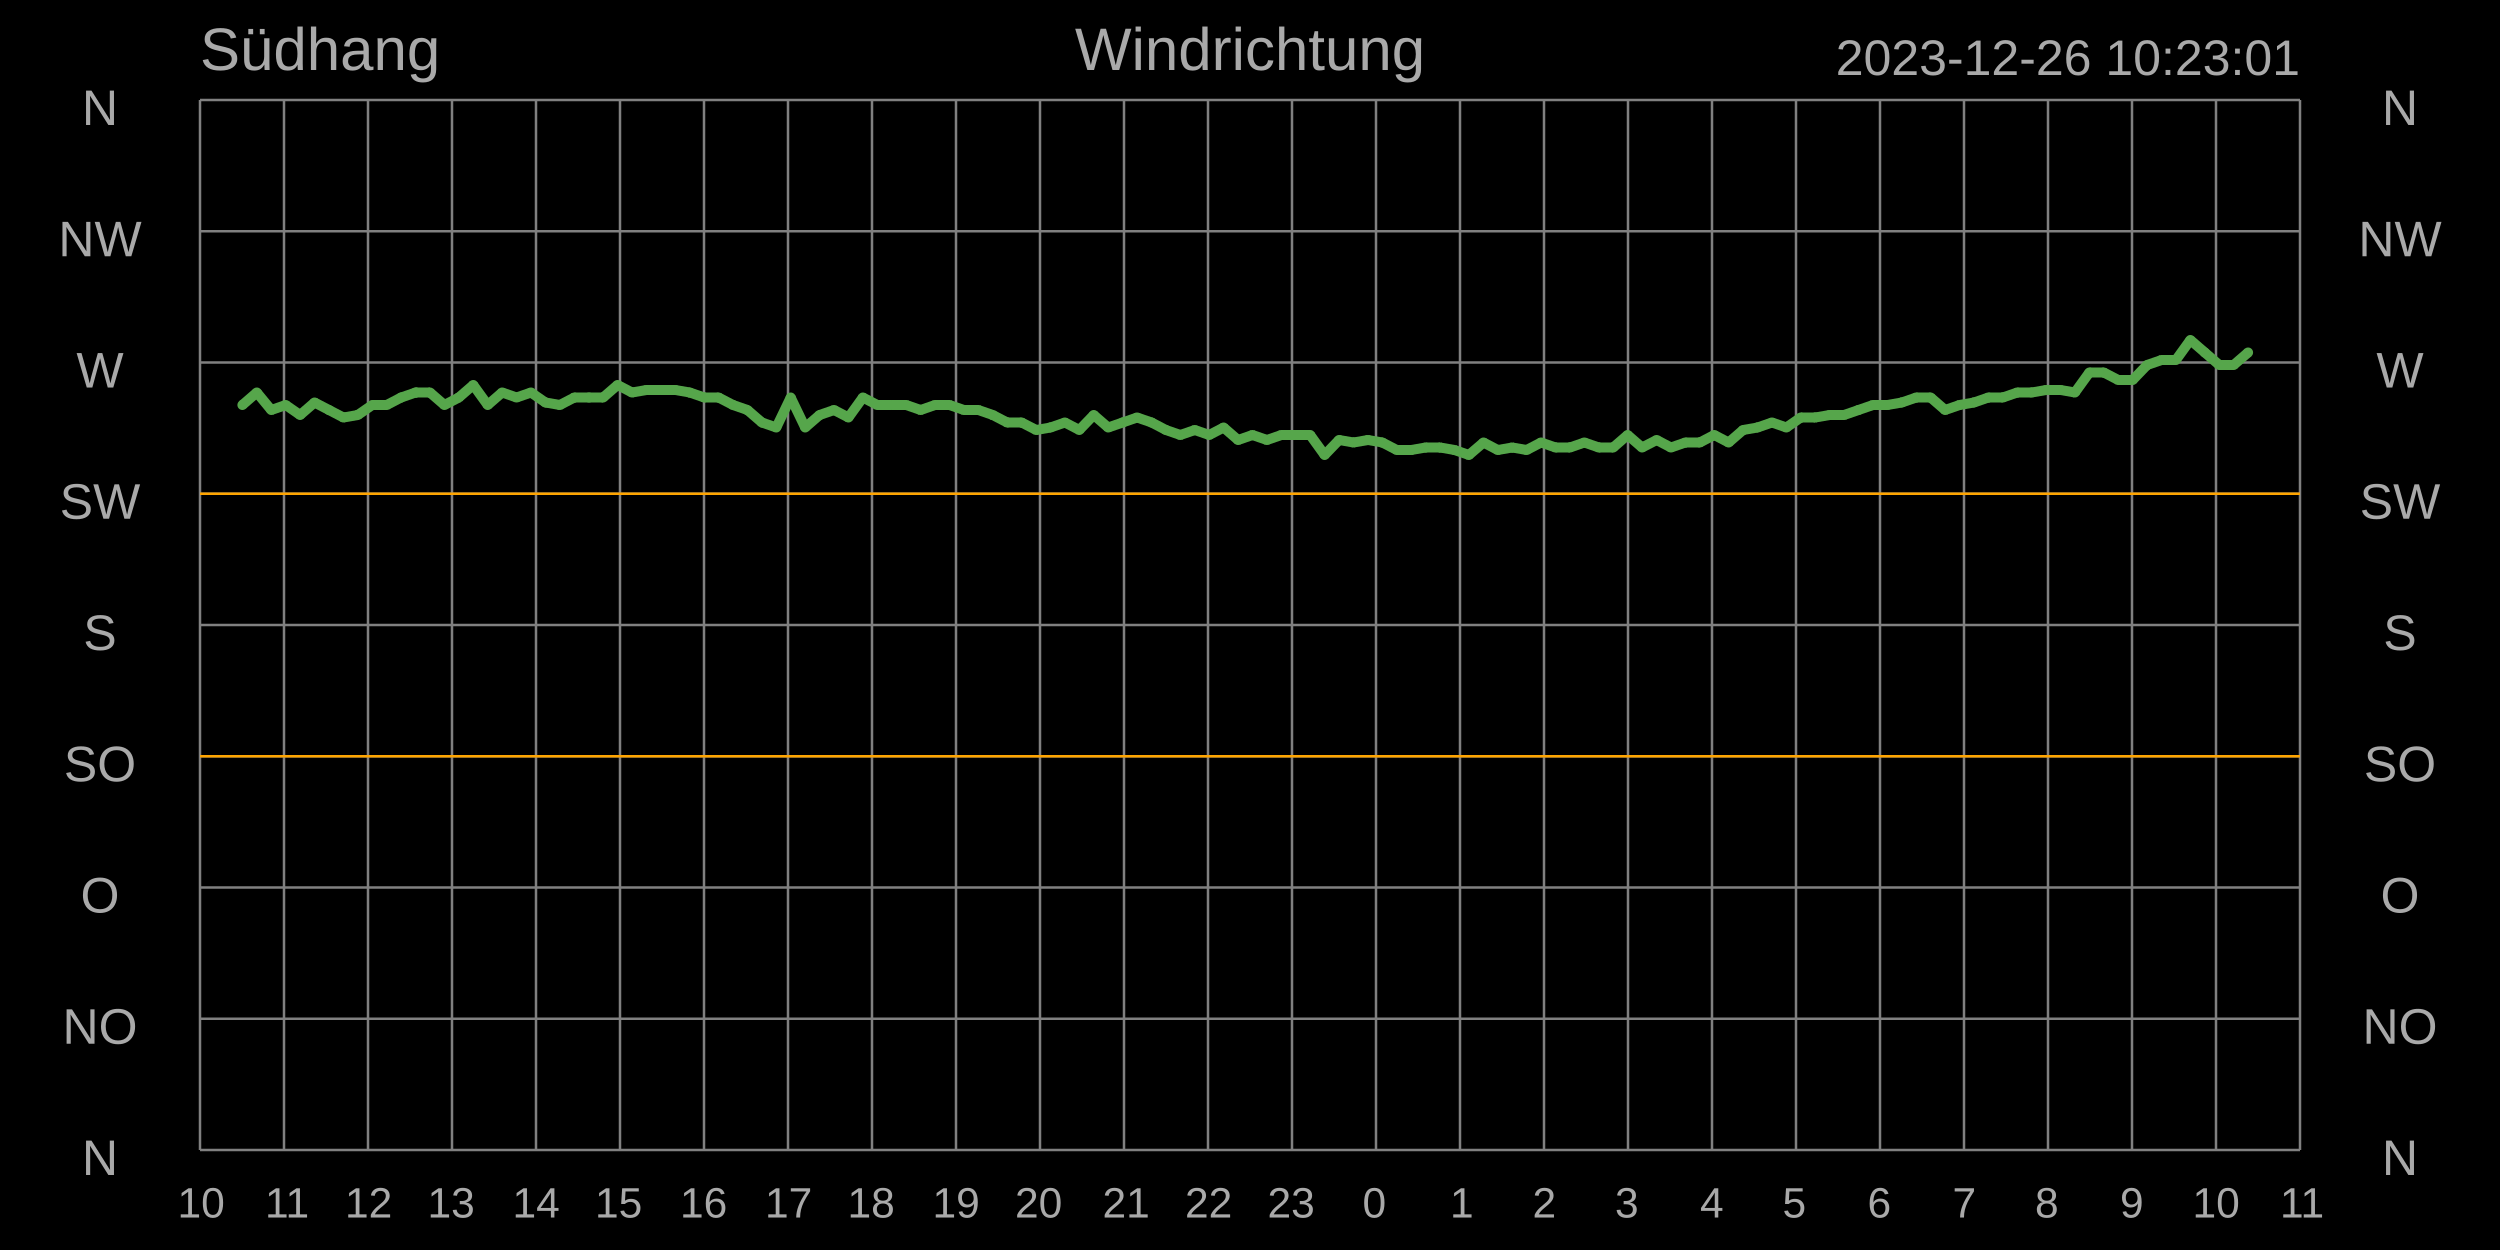
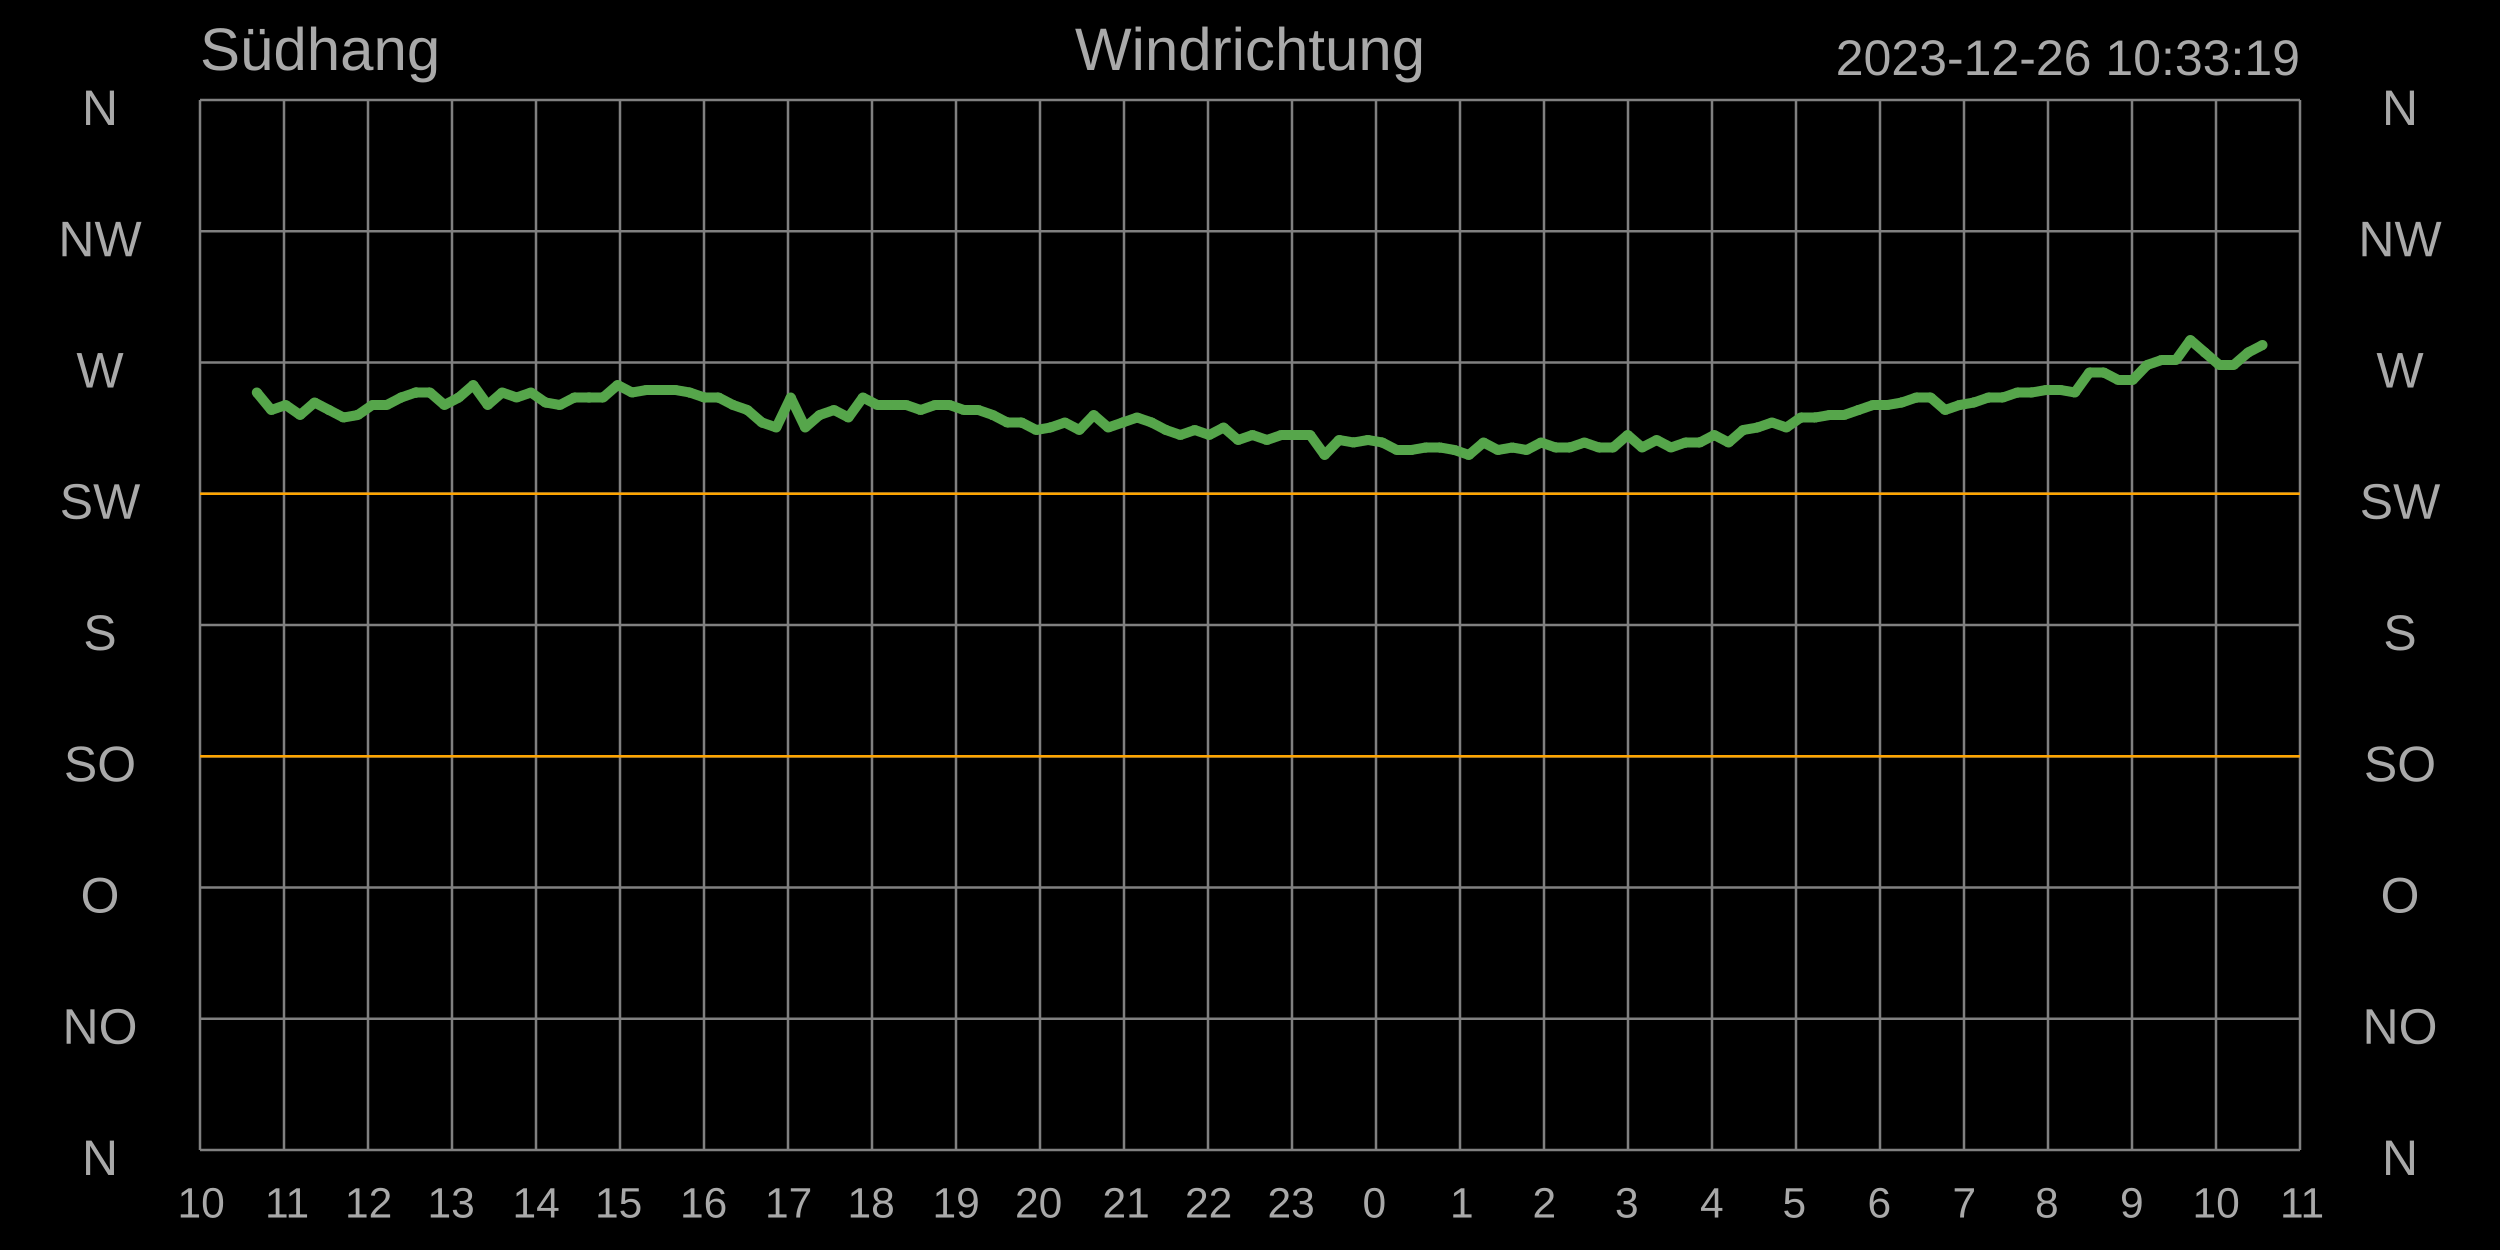
<svg xmlns="http://www.w3.org/2000/svg" baseProfile="full" height="500" version="1.1" width="1000">
  <defs />
  <rect fill="#000000" height="500" width="1000" x="0" y="0" />
  <line stroke="#808080" x1="80" x2="920" y1="40.0" y2="40.0" />
  <line stroke="#808080" x1="80" x2="920" y1="92.5" y2="92.5" />
  <line stroke="#808080" x1="80" x2="920" y1="145.0" y2="145.0" />
  <line stroke="#808080" x1="80" x2="920" y1="197.5" y2="197.5" />
  <line stroke="#808080" x1="80" x2="920" y1="250.0" y2="250.0" />
  <line stroke="#808080" x1="80" x2="920" y1="302.5" y2="302.5" />
  <line stroke="#808080" x1="80" x2="920" y1="355.0" y2="355.0" />
  <line stroke="#808080" x1="80" x2="920" y1="407.5" y2="407.5" />
  <line stroke="#808080" x1="80" x2="920" y1="460.0" y2="460.0" />
  <line stroke="#808080" x1="80.0" x2="80.0" y1="40" y2="460" />
  <line stroke="#808080" x1="113.6" x2="113.6" y1="40" y2="460" />
  <line stroke="#808080" x1="147.2" x2="147.2" y1="40" y2="460" />
  <line stroke="#808080" x1="180.8" x2="180.8" y1="40" y2="460" />
  <line stroke="#808080" x1="214.4" x2="214.4" y1="40" y2="460" />
  <line stroke="#808080" x1="248" x2="248" y1="40" y2="460" />
  <line stroke="#808080" x1="281.6" x2="281.6" y1="40" y2="460" />
  <line stroke="#808080" x1="315.2" x2="315.2" y1="40" y2="460" />
  <line stroke="#808080" x1="348.8" x2="348.8" y1="40" y2="460" />
  <line stroke="#808080" x1="382.4" x2="382.4" y1="40" y2="460" />
  <line stroke="#808080" x1="416" x2="416" y1="40" y2="460" />
  <line stroke="#808080" x1="449.6" x2="449.6" y1="40" y2="460" />
  <line stroke="#808080" x1="483.2" x2="483.2" y1="40" y2="460" />
  <line stroke="#808080" x1="516.8" x2="516.8" y1="40" y2="460" />
  <line stroke="#808080" x1="550.4" x2="550.4" y1="40" y2="460" />
  <line stroke="#808080" x1="584" x2="584" y1="40" y2="460" />
  <line stroke="#808080" x1="617.6" x2="617.6" y1="40" y2="460" />
  <line stroke="#808080" x1="651.2" x2="651.2" y1="40" y2="460" />
  <line stroke="#808080" x1="684.8" x2="684.8" y1="40" y2="460" />
  <line stroke="#808080" x1="718.4" x2="718.4" y1="40" y2="460" />
  <line stroke="#808080" x1="752" x2="752" y1="40" y2="460" />
  <line stroke="#808080" x1="785.6" x2="785.6" y1="40" y2="460" />
  <line stroke="#808080" x1="819.2" x2="819.2" y1="40" y2="460" />
  <line stroke="#808080" x1="852.8" x2="852.8" y1="40" y2="460" />
  <line stroke="#808080" x1="886.4" x2="886.4" y1="40" y2="460" />
  <line stroke="#808080" x1="920" x2="920" y1="40" y2="460" />
  <text fill="#A9A9A9" font-size="20px" style="font-family:Arial" text-anchor="middle" x="40.0" y="50.0"> N</text>
  <text fill="#A9A9A9" font-size="20px" style="font-family:Arial" text-anchor="middle" x="40.0" y="102.5">NW</text>
  <text fill="#A9A9A9" font-size="20px" style="font-family:Arial" text-anchor="middle" x="40.0" y="155.0"> W</text>
  <text fill="#A9A9A9" font-size="20px" style="font-family:Arial" text-anchor="middle" x="40.0" y="207.5">SW</text>
  <text fill="#A9A9A9" font-size="20px" style="font-family:Arial" text-anchor="middle" x="40.0" y="260.0"> S</text>
  <text fill="#A9A9A9" font-size="20px" style="font-family:Arial" text-anchor="middle" x="40.0" y="312.5">SO</text>
  <text fill="#A9A9A9" font-size="20px" style="font-family:Arial" text-anchor="middle" x="40.0" y="365.0"> O</text>
  <text fill="#A9A9A9" font-size="20px" style="font-family:Arial" text-anchor="middle" x="40.0" y="417.5">NO</text>
  <text fill="#A9A9A9" font-size="20px" style="font-family:Arial" text-anchor="middle" x="40.0" y="470.0"> N</text>
  <text fill="#A9A9A9" font-size="20px" style="font-family:Arial" text-anchor="middle" x="960.0" y="50.0"> N</text>
  <text fill="#A9A9A9" font-size="20px" style="font-family:Arial" text-anchor="middle" x="960.0" y="102.5">NW</text>
  <text fill="#A9A9A9" font-size="20px" style="font-family:Arial" text-anchor="middle" x="960.0" y="155.0"> W</text>
  <text fill="#A9A9A9" font-size="20px" style="font-family:Arial" text-anchor="middle" x="960.0" y="207.5">SW</text>
  <text fill="#A9A9A9" font-size="20px" style="font-family:Arial" text-anchor="middle" x="960.0" y="260.0"> S</text>
  <text fill="#A9A9A9" font-size="20px" style="font-family:Arial" text-anchor="middle" x="960.0" y="312.5">SO</text>
  <text fill="#A9A9A9" font-size="20px" style="font-family:Arial" text-anchor="middle" x="960.0" y="365.0"> O</text>
  <text fill="#A9A9A9" font-size="20px" style="font-family:Arial" text-anchor="middle" x="960.0" y="417.5">NO</text>
  <text fill="#A9A9A9" font-size="20px" style="font-family:Arial" text-anchor="middle" x="960.0" y="470.0"> N</text>
  <text fill="#A9A9A9" font-size="17px" style="font-family:Arial" text-anchor="start" x="71" y="487">10</text>
  <text fill="#A9A9A9" font-size="17px" style="font-family:Arial" text-anchor="start" x="106" y="487">11</text>
  <text fill="#A9A9A9" font-size="17px" style="font-family:Arial" text-anchor="start" x="138" y="487">12</text>
  <text fill="#A9A9A9" font-size="17px" style="font-family:Arial" text-anchor="start" x="171" y="487">13</text>
  <text fill="#A9A9A9" font-size="17px" style="font-family:Arial" text-anchor="start" x="205" y="487">14</text>
  <text fill="#A9A9A9" font-size="17px" style="font-family:Arial" text-anchor="start" x="238" y="487">15</text>
  <text fill="#A9A9A9" font-size="17px" style="font-family:Arial" text-anchor="start" x="272" y="487">16</text>
  <text fill="#A9A9A9" font-size="17px" style="font-family:Arial" text-anchor="start" x="306" y="487">17</text>
  <text fill="#A9A9A9" font-size="17px" style="font-family:Arial" text-anchor="start" x="339" y="487">18</text>
  <text fill="#A9A9A9" font-size="17px" style="font-family:Arial" text-anchor="start" x="373" y="487">19</text>
  <text fill="#A9A9A9" font-size="17px" style="font-family:Arial" text-anchor="start" x="406" y="487">20</text>
  <text fill="#A9A9A9" font-size="17px" style="font-family:Arial" text-anchor="start" x="441" y="487">21</text>
  <text fill="#A9A9A9" font-size="17px" style="font-family:Arial" text-anchor="start" x="474" y="487">22</text>
  <text fill="#A9A9A9" font-size="17px" style="font-family:Arial" text-anchor="start" x="507" y="487">23</text>
  <text fill="#A9A9A9" font-size="17px" style="font-family:Arial" text-anchor="start" x="545" y="487">0</text>
  <text fill="#A9A9A9" font-size="17px" style="font-family:Arial" text-anchor="start" x="580" y="487">1</text>
  <text fill="#A9A9A9" font-size="17px" style="font-family:Arial" text-anchor="start" x="613" y="487">2</text>
  <text fill="#A9A9A9" font-size="17px" style="font-family:Arial" text-anchor="start" x="646" y="487">3</text>
  <text fill="#A9A9A9" font-size="17px" style="font-family:Arial" text-anchor="start" x="680" y="487">4</text>
  <text fill="#A9A9A9" font-size="17px" style="font-family:Arial" text-anchor="start" x="713" y="487">5</text>
  <text fill="#A9A9A9" font-size="17px" style="font-family:Arial" text-anchor="start" x="747" y="487">6</text>
  <text fill="#A9A9A9" font-size="17px" style="font-family:Arial" text-anchor="start" x="781" y="487">7</text>
  <text fill="#A9A9A9" font-size="17px" style="font-family:Arial" text-anchor="start" x="814" y="487">8</text>
  <text fill="#A9A9A9" font-size="17px" style="font-family:Arial" text-anchor="start" x="848" y="487">9</text>
  <text fill="#A9A9A9" font-size="17px" style="font-family:Arial" text-anchor="start" x="877" y="487">10</text>
  <text fill="#A9A9A9" font-size="17px" style="font-family:Arial" text-anchor="start" x="912" y="487">11</text>
  <line stroke="#FFA500" x1="80" x2="920" y1="302.5" y2="302.5" />
  <line stroke="#FFA500" x1="80" x2="920" y1="197.5" y2="197.5" />
-   <circle cx="96.959" cy="162" fill="#56a64b" r="2" />
  <circle cx="102.727" cy="157" fill="#56a64b" r="2" />
  <circle cx="108.495" cy="164" fill="#56a64b" r="2" />
  <circle cx="114.272" cy="162" fill="#56a64b" r="2" />
  <circle cx="120.04" cy="166" fill="#56a64b" r="2" />
  <circle cx="125.817" cy="161" fill="#56a64b" r="2" />
  <circle cx="131.585" cy="164" fill="#56a64b" r="2" />
  <circle cx="137.353" cy="167" fill="#56a64b" r="2" />
  <circle cx="143.131" cy="166" fill="#56a64b" r="2" />
  <circle cx="148.899" cy="162" fill="#56a64b" r="2" />
  <circle cx="154.676" cy="162" fill="#56a64b" r="2" />
  <circle cx="160.444" cy="159" fill="#56a64b" r="2" />
  <circle cx="166.221" cy="157" fill="#56a64b" r="2" />
  <circle cx="166.399" cy="157" fill="#56a64b" r="2" />
  <circle cx="171.989" cy="157" fill="#56a64b" r="2" />
  <circle cx="177.757" cy="162" fill="#56a64b" r="2" />
  <circle cx="183.535" cy="159" fill="#56a64b" r="2" />
  <circle cx="189.303" cy="154" fill="#56a64b" r="2" />
  <circle cx="195.08" cy="162" fill="#56a64b" r="2" />
  <circle cx="200.848" cy="157" fill="#56a64b" r="2" />
  <circle cx="206.616" cy="159" fill="#56a64b" r="2" />
  <circle cx="212.393" cy="157" fill="#56a64b" r="2" />
  <circle cx="218.161" cy="161" fill="#56a64b" r="2" />
  <circle cx="223.939" cy="162" fill="#56a64b" r="2" />
  <circle cx="229.707" cy="159" fill="#56a64b" r="2" />
  <circle cx="235.596" cy="159" fill="#56a64b" r="2" />
  <circle cx="241.252" cy="159" fill="#56a64b" r="2" />
  <circle cx="247.02" cy="154" fill="#56a64b" r="2" />
  <circle cx="252.797" cy="157" fill="#56a64b" r="2" />
  <circle cx="258.565" cy="156" fill="#56a64b" r="2" />
  <circle cx="264.343" cy="156" fill="#56a64b" r="2" />
  <circle cx="270.111" cy="156" fill="#56a64b" r="2" />
  <circle cx="275.879" cy="157" fill="#56a64b" r="2" />
  <circle cx="281.656" cy="159" fill="#56a64b" r="2" />
  <circle cx="287.424" cy="159" fill="#56a64b" r="2" />
  <circle cx="293.201" cy="162" fill="#56a64b" r="2" />
  <circle cx="298.969" cy="164" fill="#56a64b" r="2" />
  <circle cx="304.747" cy="169" fill="#56a64b" r="2" />
  <circle cx="310.515" cy="171" fill="#56a64b" r="2" />
  <circle cx="316.283" cy="159" fill="#56a64b" r="2" />
  <circle cx="322.06" cy="171" fill="#56a64b" r="2" />
  <circle cx="327.828" cy="166" fill="#56a64b" r="2" />
  <circle cx="333.605" cy="164" fill="#56a64b" r="2" />
  <circle cx="339.373" cy="167" fill="#56a64b" r="2" />
  <circle cx="345.141" cy="159" fill="#56a64b" r="2" />
  <circle cx="350.919" cy="162" fill="#56a64b" r="2" />
  <circle cx="356.687" cy="162" fill="#56a64b" r="2" />
  <circle cx="362.464" cy="162" fill="#56a64b" r="2" />
  <circle cx="368.232" cy="164" fill="#56a64b" r="2" />
  <circle cx="374.0" cy="162" fill="#56a64b" r="2" />
  <circle cx="379.777" cy="162" fill="#56a64b" r="2" />
  <circle cx="385.545" cy="164" fill="#56a64b" r="2" />
  <circle cx="391.323" cy="164" fill="#56a64b" r="2" />
  <circle cx="397.091" cy="166" fill="#56a64b" r="2" />
  <circle cx="402.859" cy="169" fill="#56a64b" r="2" />
  <circle cx="408.636" cy="169" fill="#56a64b" r="2" />
  <circle cx="414.469" cy="172" fill="#56a64b" r="2" />
  <circle cx="420.181" cy="171" fill="#56a64b" r="2" />
  <circle cx="425.949" cy="169" fill="#56a64b" r="2" />
  <circle cx="431.727" cy="172" fill="#56a64b" r="2" />
  <circle cx="437.495" cy="166" fill="#56a64b" r="2" />
  <circle cx="443.263" cy="171" fill="#56a64b" r="2" />
  <circle cx="449.04" cy="169" fill="#56a64b" r="2" />
  <circle cx="454.808" cy="167" fill="#56a64b" r="2" />
  <circle cx="460.641" cy="169" fill="#56a64b" r="2" />
  <circle cx="466.353" cy="172" fill="#56a64b" r="2" />
  <circle cx="472.121" cy="174" fill="#56a64b" r="2" />
  <circle cx="477.899" cy="172" fill="#56a64b" r="2" />
  <circle cx="483.667" cy="174" fill="#56a64b" r="2" />
  <circle cx="489.444" cy="171" fill="#56a64b" r="2" />
  <circle cx="495.212" cy="176" fill="#56a64b" r="2" />
  <circle cx="500.98" cy="174" fill="#56a64b" r="2" />
  <circle cx="506.757" cy="176" fill="#56a64b" r="2" />
  <circle cx="512.525" cy="174" fill="#56a64b" r="2" />
  <circle cx="518.303" cy="174" fill="#56a64b" r="2" />
  <circle cx="524.071" cy="174" fill="#56a64b" r="2" />
  <circle cx="529.839" cy="182" fill="#56a64b" r="2" />
  <circle cx="535.616" cy="176" fill="#56a64b" r="2" />
  <circle cx="541.384" cy="177" fill="#56a64b" r="2" />
  <circle cx="547.161" cy="176" fill="#56a64b" r="2" />
  <circle cx="552.929" cy="177" fill="#56a64b" r="2" />
  <circle cx="558.697" cy="180" fill="#56a64b" r="2" />
  <circle cx="564.475" cy="180" fill="#56a64b" r="2" />
  <circle cx="570.243" cy="179" fill="#56a64b" r="2" />
  <circle cx="576.02" cy="179" fill="#56a64b" r="2" />
  <circle cx="581.788" cy="180" fill="#56a64b" r="2" />
  <circle cx="587.556" cy="182" fill="#56a64b" r="2" />
  <circle cx="593.399" cy="177" fill="#56a64b" r="2" />
  <circle cx="599.101" cy="180" fill="#56a64b" r="2" />
  <circle cx="604.879" cy="179" fill="#56a64b" r="2" />
  <circle cx="610.647" cy="180" fill="#56a64b" r="2" />
  <circle cx="616.415" cy="177" fill="#56a64b" r="2" />
  <circle cx="622.192" cy="179" fill="#56a64b" r="2" />
  <circle cx="627.96" cy="179" fill="#56a64b" r="2" />
  <circle cx="633.737" cy="177" fill="#56a64b" r="2" />
  <circle cx="639.505" cy="179" fill="#56a64b" r="2" />
  <circle cx="645.283" cy="179" fill="#56a64b" r="2" />
  <circle cx="651.051" cy="174" fill="#56a64b" r="2" />
  <circle cx="656.819" cy="179" fill="#56a64b" r="2" />
  <circle cx="662.652" cy="176" fill="#56a64b" r="2" />
  <circle cx="668.364" cy="179" fill="#56a64b" r="2" />
  <circle cx="674.141" cy="177" fill="#56a64b" r="2" />
  <circle cx="679.909" cy="177" fill="#56a64b" r="2" />
  <circle cx="685.677" cy="174" fill="#56a64b" r="2" />
  <circle cx="691.455" cy="177" fill="#56a64b" r="2" />
  <circle cx="697.223" cy="172" fill="#56a64b" r="2" />
  <circle cx="703.0" cy="171" fill="#56a64b" r="2" />
  <circle cx="708.768" cy="169" fill="#56a64b" r="2" />
  <circle cx="714.536" cy="171" fill="#56a64b" r="2" />
  <circle cx="720.313" cy="167" fill="#56a64b" r="2" />
  <circle cx="726.081" cy="167" fill="#56a64b" r="2" />
  <circle cx="731.849" cy="166" fill="#56a64b" r="2" />
  <circle cx="737.627" cy="166" fill="#56a64b" r="2" />
  <circle cx="743.395" cy="164" fill="#56a64b" r="2" />
  <circle cx="749.172" cy="162" fill="#56a64b" r="2" />
  <circle cx="754.94" cy="162" fill="#56a64b" r="2" />
  <circle cx="760.708" cy="161" fill="#56a64b" r="2" />
  <circle cx="766.485" cy="159" fill="#56a64b" r="2" />
  <circle cx="772.253" cy="159" fill="#56a64b" r="2" />
  <circle cx="778.031" cy="164" fill="#56a64b" r="2" />
  <circle cx="783.799" cy="162" fill="#56a64b" r="2" />
  <circle cx="789.567" cy="161" fill="#56a64b" r="2" />
  <circle cx="795.344" cy="159" fill="#56a64b" r="2" />
  <circle cx="801.112" cy="159" fill="#56a64b" r="2" />
  <circle cx="806.889" cy="157" fill="#56a64b" r="2" />
  <circle cx="812.657" cy="157" fill="#56a64b" r="2" />
  <circle cx="818.425" cy="156" fill="#56a64b" r="2" />
  <circle cx="824.203" cy="156" fill="#56a64b" r="2" />
  <circle cx="829.971" cy="157" fill="#56a64b" r="2" />
  <circle cx="835.748" cy="149" fill="#56a64b" r="2" />
  <circle cx="841.516" cy="149" fill="#56a64b" r="2" />
  <circle cx="847.284" cy="152" fill="#56a64b" r="2" />
  <circle cx="853.061" cy="152" fill="#56a64b" r="2" />
  <circle cx="858.829" cy="146" fill="#56a64b" r="2" />
  <circle cx="864.607" cy="144" fill="#56a64b" r="2" />
  <circle cx="870.375" cy="144" fill="#56a64b" r="2" />
  <circle cx="876.143" cy="136" fill="#56a64b" r="2" />
  <circle cx="881.92" cy="141" fill="#56a64b" r="2" />
  <circle cx="887.688" cy="146" fill="#56a64b" r="2" />
  <circle cx="893.465" cy="146" fill="#56a64b" r="2" />
  <circle cx="899.233" cy="141" fill="#56a64b" r="2" />
-   <line stroke="#56a64b" stroke-width="4" x1="96.959" x2="102.727" y1="162" y2="157" />
+   <circle cx="905.011" cy="138" fill="#56a64b" r="2" />
  <line stroke="#56a64b" stroke-width="4" x1="102.727" x2="108.495" y1="157" y2="164" />
  <line stroke="#56a64b" stroke-width="4" x1="108.495" x2="114.272" y1="164" y2="162" />
  <line stroke="#56a64b" stroke-width="4" x1="114.272" x2="120.04" y1="162" y2="166" />
  <line stroke="#56a64b" stroke-width="4" x1="120.04" x2="125.817" y1="166" y2="161" />
  <line stroke="#56a64b" stroke-width="4" x1="125.817" x2="131.585" y1="161" y2="164" />
  <line stroke="#56a64b" stroke-width="4" x1="131.585" x2="137.353" y1="164" y2="167" />
  <line stroke="#56a64b" stroke-width="4" x1="137.353" x2="143.131" y1="167" y2="166" />
  <line stroke="#56a64b" stroke-width="4" x1="143.131" x2="148.899" y1="166" y2="162" />
  <line stroke="#56a64b" stroke-width="4" x1="148.899" x2="154.676" y1="162" y2="162" />
  <line stroke="#56a64b" stroke-width="4" x1="154.676" x2="160.444" y1="162" y2="159" />
  <line stroke="#56a64b" stroke-width="4" x1="160.444" x2="166.221" y1="159" y2="157" />
  <line stroke="#56a64b" stroke-width="4" x1="166.221" x2="166.399" y1="157" y2="157" />
  <line stroke="#56a64b" stroke-width="4" x1="166.399" x2="171.989" y1="157" y2="157" />
  <line stroke="#56a64b" stroke-width="4" x1="171.989" x2="177.757" y1="157" y2="162" />
  <line stroke="#56a64b" stroke-width="4" x1="177.757" x2="183.535" y1="162" y2="159" />
  <line stroke="#56a64b" stroke-width="4" x1="183.535" x2="189.303" y1="159" y2="154" />
  <line stroke="#56a64b" stroke-width="4" x1="189.303" x2="195.08" y1="154" y2="162" />
  <line stroke="#56a64b" stroke-width="4" x1="195.08" x2="200.848" y1="162" y2="157" />
  <line stroke="#56a64b" stroke-width="4" x1="200.848" x2="206.616" y1="157" y2="159" />
  <line stroke="#56a64b" stroke-width="4" x1="206.616" x2="212.393" y1="159" y2="157" />
  <line stroke="#56a64b" stroke-width="4" x1="212.393" x2="218.161" y1="157" y2="161" />
  <line stroke="#56a64b" stroke-width="4" x1="218.161" x2="223.939" y1="161" y2="162" />
  <line stroke="#56a64b" stroke-width="4" x1="223.939" x2="229.707" y1="162" y2="159" />
  <line stroke="#56a64b" stroke-width="4" x1="229.707" x2="235.596" y1="159" y2="159" />
  <line stroke="#56a64b" stroke-width="4" x1="235.596" x2="241.252" y1="159" y2="159" />
  <line stroke="#56a64b" stroke-width="4" x1="241.252" x2="247.02" y1="159" y2="154" />
  <line stroke="#56a64b" stroke-width="4" x1="247.02" x2="252.797" y1="154" y2="157" />
  <line stroke="#56a64b" stroke-width="4" x1="252.797" x2="258.565" y1="157" y2="156" />
  <line stroke="#56a64b" stroke-width="4" x1="258.565" x2="264.343" y1="156" y2="156" />
  <line stroke="#56a64b" stroke-width="4" x1="264.343" x2="270.111" y1="156" y2="156" />
  <line stroke="#56a64b" stroke-width="4" x1="270.111" x2="275.879" y1="156" y2="157" />
  <line stroke="#56a64b" stroke-width="4" x1="275.879" x2="281.656" y1="157" y2="159" />
  <line stroke="#56a64b" stroke-width="4" x1="281.656" x2="287.424" y1="159" y2="159" />
  <line stroke="#56a64b" stroke-width="4" x1="287.424" x2="293.201" y1="159" y2="162" />
  <line stroke="#56a64b" stroke-width="4" x1="293.201" x2="298.969" y1="162" y2="164" />
  <line stroke="#56a64b" stroke-width="4" x1="298.969" x2="304.747" y1="164" y2="169" />
  <line stroke="#56a64b" stroke-width="4" x1="304.747" x2="310.515" y1="169" y2="171" />
  <line stroke="#56a64b" stroke-width="4" x1="310.515" x2="316.283" y1="171" y2="159" />
  <line stroke="#56a64b" stroke-width="4" x1="316.283" x2="322.06" y1="159" y2="171" />
  <line stroke="#56a64b" stroke-width="4" x1="322.06" x2="327.828" y1="171" y2="166" />
  <line stroke="#56a64b" stroke-width="4" x1="327.828" x2="333.605" y1="166" y2="164" />
  <line stroke="#56a64b" stroke-width="4" x1="333.605" x2="339.373" y1="164" y2="167" />
  <line stroke="#56a64b" stroke-width="4" x1="339.373" x2="345.141" y1="167" y2="159" />
  <line stroke="#56a64b" stroke-width="4" x1="345.141" x2="350.919" y1="159" y2="162" />
  <line stroke="#56a64b" stroke-width="4" x1="350.919" x2="356.687" y1="162" y2="162" />
  <line stroke="#56a64b" stroke-width="4" x1="356.687" x2="362.464" y1="162" y2="162" />
  <line stroke="#56a64b" stroke-width="4" x1="362.464" x2="368.232" y1="162" y2="164" />
  <line stroke="#56a64b" stroke-width="4" x1="368.232" x2="374.0" y1="164" y2="162" />
  <line stroke="#56a64b" stroke-width="4" x1="374.0" x2="379.777" y1="162" y2="162" />
  <line stroke="#56a64b" stroke-width="4" x1="379.777" x2="385.545" y1="162" y2="164" />
  <line stroke="#56a64b" stroke-width="4" x1="385.545" x2="391.323" y1="164" y2="164" />
  <line stroke="#56a64b" stroke-width="4" x1="391.323" x2="397.091" y1="164" y2="166" />
  <line stroke="#56a64b" stroke-width="4" x1="397.091" x2="402.859" y1="166" y2="169" />
  <line stroke="#56a64b" stroke-width="4" x1="402.859" x2="408.636" y1="169" y2="169" />
  <line stroke="#56a64b" stroke-width="4" x1="408.636" x2="414.469" y1="169" y2="172" />
  <line stroke="#56a64b" stroke-width="4" x1="414.469" x2="420.181" y1="172" y2="171" />
  <line stroke="#56a64b" stroke-width="4" x1="420.181" x2="425.949" y1="171" y2="169" />
  <line stroke="#56a64b" stroke-width="4" x1="425.949" x2="431.727" y1="169" y2="172" />
  <line stroke="#56a64b" stroke-width="4" x1="431.727" x2="437.495" y1="172" y2="166" />
  <line stroke="#56a64b" stroke-width="4" x1="437.495" x2="443.263" y1="166" y2="171" />
  <line stroke="#56a64b" stroke-width="4" x1="443.263" x2="449.04" y1="171" y2="169" />
  <line stroke="#56a64b" stroke-width="4" x1="449.04" x2="454.808" y1="169" y2="167" />
  <line stroke="#56a64b" stroke-width="4" x1="454.808" x2="460.641" y1="167" y2="169" />
  <line stroke="#56a64b" stroke-width="4" x1="460.641" x2="466.353" y1="169" y2="172" />
  <line stroke="#56a64b" stroke-width="4" x1="466.353" x2="472.121" y1="172" y2="174" />
  <line stroke="#56a64b" stroke-width="4" x1="472.121" x2="477.899" y1="174" y2="172" />
  <line stroke="#56a64b" stroke-width="4" x1="477.899" x2="483.667" y1="172" y2="174" />
  <line stroke="#56a64b" stroke-width="4" x1="483.667" x2="489.444" y1="174" y2="171" />
  <line stroke="#56a64b" stroke-width="4" x1="489.444" x2="495.212" y1="171" y2="176" />
  <line stroke="#56a64b" stroke-width="4" x1="495.212" x2="500.98" y1="176" y2="174" />
  <line stroke="#56a64b" stroke-width="4" x1="500.98" x2="506.757" y1="174" y2="176" />
  <line stroke="#56a64b" stroke-width="4" x1="506.757" x2="512.525" y1="176" y2="174" />
  <line stroke="#56a64b" stroke-width="4" x1="512.525" x2="518.303" y1="174" y2="174" />
  <line stroke="#56a64b" stroke-width="4" x1="518.303" x2="524.071" y1="174" y2="174" />
  <line stroke="#56a64b" stroke-width="4" x1="524.071" x2="529.839" y1="174" y2="182" />
  <line stroke="#56a64b" stroke-width="4" x1="529.839" x2="535.616" y1="182" y2="176" />
  <line stroke="#56a64b" stroke-width="4" x1="535.616" x2="541.384" y1="176" y2="177" />
  <line stroke="#56a64b" stroke-width="4" x1="541.384" x2="547.161" y1="177" y2="176" />
  <line stroke="#56a64b" stroke-width="4" x1="547.161" x2="552.929" y1="176" y2="177" />
  <line stroke="#56a64b" stroke-width="4" x1="552.929" x2="558.697" y1="177" y2="180" />
  <line stroke="#56a64b" stroke-width="4" x1="558.697" x2="564.475" y1="180" y2="180" />
  <line stroke="#56a64b" stroke-width="4" x1="564.475" x2="570.243" y1="180" y2="179" />
  <line stroke="#56a64b" stroke-width="4" x1="570.243" x2="576.02" y1="179" y2="179" />
  <line stroke="#56a64b" stroke-width="4" x1="576.02" x2="581.788" y1="179" y2="180" />
  <line stroke="#56a64b" stroke-width="4" x1="581.788" x2="587.556" y1="180" y2="182" />
  <line stroke="#56a64b" stroke-width="4" x1="587.556" x2="593.399" y1="182" y2="177" />
  <line stroke="#56a64b" stroke-width="4" x1="593.399" x2="599.101" y1="177" y2="180" />
  <line stroke="#56a64b" stroke-width="4" x1="599.101" x2="604.879" y1="180" y2="179" />
  <line stroke="#56a64b" stroke-width="4" x1="604.879" x2="610.647" y1="179" y2="180" />
  <line stroke="#56a64b" stroke-width="4" x1="610.647" x2="616.415" y1="180" y2="177" />
  <line stroke="#56a64b" stroke-width="4" x1="616.415" x2="622.192" y1="177" y2="179" />
  <line stroke="#56a64b" stroke-width="4" x1="622.192" x2="627.96" y1="179" y2="179" />
  <line stroke="#56a64b" stroke-width="4" x1="627.96" x2="633.737" y1="179" y2="177" />
  <line stroke="#56a64b" stroke-width="4" x1="633.737" x2="639.505" y1="177" y2="179" />
  <line stroke="#56a64b" stroke-width="4" x1="639.505" x2="645.283" y1="179" y2="179" />
  <line stroke="#56a64b" stroke-width="4" x1="645.283" x2="651.051" y1="179" y2="174" />
  <line stroke="#56a64b" stroke-width="4" x1="651.051" x2="656.819" y1="174" y2="179" />
  <line stroke="#56a64b" stroke-width="4" x1="656.819" x2="662.652" y1="179" y2="176" />
  <line stroke="#56a64b" stroke-width="4" x1="662.652" x2="668.364" y1="176" y2="179" />
  <line stroke="#56a64b" stroke-width="4" x1="668.364" x2="674.141" y1="179" y2="177" />
  <line stroke="#56a64b" stroke-width="4" x1="674.141" x2="679.909" y1="177" y2="177" />
  <line stroke="#56a64b" stroke-width="4" x1="679.909" x2="685.677" y1="177" y2="174" />
  <line stroke="#56a64b" stroke-width="4" x1="685.677" x2="691.455" y1="174" y2="177" />
  <line stroke="#56a64b" stroke-width="4" x1="691.455" x2="697.223" y1="177" y2="172" />
  <line stroke="#56a64b" stroke-width="4" x1="697.223" x2="703.0" y1="172" y2="171" />
  <line stroke="#56a64b" stroke-width="4" x1="703.0" x2="708.768" y1="171" y2="169" />
  <line stroke="#56a64b" stroke-width="4" x1="708.768" x2="714.536" y1="169" y2="171" />
  <line stroke="#56a64b" stroke-width="4" x1="714.536" x2="720.313" y1="171" y2="167" />
  <line stroke="#56a64b" stroke-width="4" x1="720.313" x2="726.081" y1="167" y2="167" />
  <line stroke="#56a64b" stroke-width="4" x1="726.081" x2="731.849" y1="167" y2="166" />
  <line stroke="#56a64b" stroke-width="4" x1="731.849" x2="737.627" y1="166" y2="166" />
  <line stroke="#56a64b" stroke-width="4" x1="737.627" x2="743.395" y1="166" y2="164" />
  <line stroke="#56a64b" stroke-width="4" x1="743.395" x2="749.172" y1="164" y2="162" />
  <line stroke="#56a64b" stroke-width="4" x1="749.172" x2="754.94" y1="162" y2="162" />
  <line stroke="#56a64b" stroke-width="4" x1="754.94" x2="760.708" y1="162" y2="161" />
  <line stroke="#56a64b" stroke-width="4" x1="760.708" x2="766.485" y1="161" y2="159" />
  <line stroke="#56a64b" stroke-width="4" x1="766.485" x2="772.253" y1="159" y2="159" />
  <line stroke="#56a64b" stroke-width="4" x1="772.253" x2="778.031" y1="159" y2="164" />
  <line stroke="#56a64b" stroke-width="4" x1="778.031" x2="783.799" y1="164" y2="162" />
  <line stroke="#56a64b" stroke-width="4" x1="783.799" x2="789.567" y1="162" y2="161" />
  <line stroke="#56a64b" stroke-width="4" x1="789.567" x2="795.344" y1="161" y2="159" />
  <line stroke="#56a64b" stroke-width="4" x1="795.344" x2="801.112" y1="159" y2="159" />
  <line stroke="#56a64b" stroke-width="4" x1="801.112" x2="806.889" y1="159" y2="157" />
  <line stroke="#56a64b" stroke-width="4" x1="806.889" x2="812.657" y1="157" y2="157" />
  <line stroke="#56a64b" stroke-width="4" x1="812.657" x2="818.425" y1="157" y2="156" />
  <line stroke="#56a64b" stroke-width="4" x1="818.425" x2="824.203" y1="156" y2="156" />
  <line stroke="#56a64b" stroke-width="4" x1="824.203" x2="829.971" y1="156" y2="157" />
  <line stroke="#56a64b" stroke-width="4" x1="829.971" x2="835.748" y1="157" y2="149" />
  <line stroke="#56a64b" stroke-width="4" x1="835.748" x2="841.516" y1="149" y2="149" />
  <line stroke="#56a64b" stroke-width="4" x1="841.516" x2="847.284" y1="149" y2="152" />
  <line stroke="#56a64b" stroke-width="4" x1="847.284" x2="853.061" y1="152" y2="152" />
  <line stroke="#56a64b" stroke-width="4" x1="853.061" x2="858.829" y1="152" y2="146" />
  <line stroke="#56a64b" stroke-width="4" x1="858.829" x2="864.607" y1="146" y2="144" />
  <line stroke="#56a64b" stroke-width="4" x1="864.607" x2="870.375" y1="144" y2="144" />
  <line stroke="#56a64b" stroke-width="4" x1="870.375" x2="876.143" y1="144" y2="136" />
  <line stroke="#56a64b" stroke-width="4" x1="876.143" x2="881.92" y1="136" y2="141" />
  <line stroke="#56a64b" stroke-width="4" x1="881.92" x2="887.688" y1="141" y2="146" />
  <line stroke="#56a64b" stroke-width="4" x1="887.688" x2="893.465" y1="146" y2="146" />
  <line stroke="#56a64b" stroke-width="4" x1="893.465" x2="899.233" y1="146" y2="141" />
-   <text fill="#A9A9A9" font-size="20px" style="font-family:Arial" text-anchor="end" x="920" y="30.0">2023-12-26 10:23:01</text>
+   <line stroke="#56a64b" stroke-width="4" x1="899.233" x2="905.011" y1="141" y2="138" />
+   <text fill="#A9A9A9" font-size="20px" style="font-family:Arial" text-anchor="end" x="920" y="30.0">2023-12-26 10:33:19</text>
  <text fill="#A9A9A9" font-size="24px" style="font-family:Arial" text-anchor="middle" x="500.0" y="28.0">Windrichtung</text>
  <text fill="#A9A9A9" font-size="24px" style="font-family:Arial" text-anchor="start" x="80" y="28.0">Südhang</text>
</svg>
